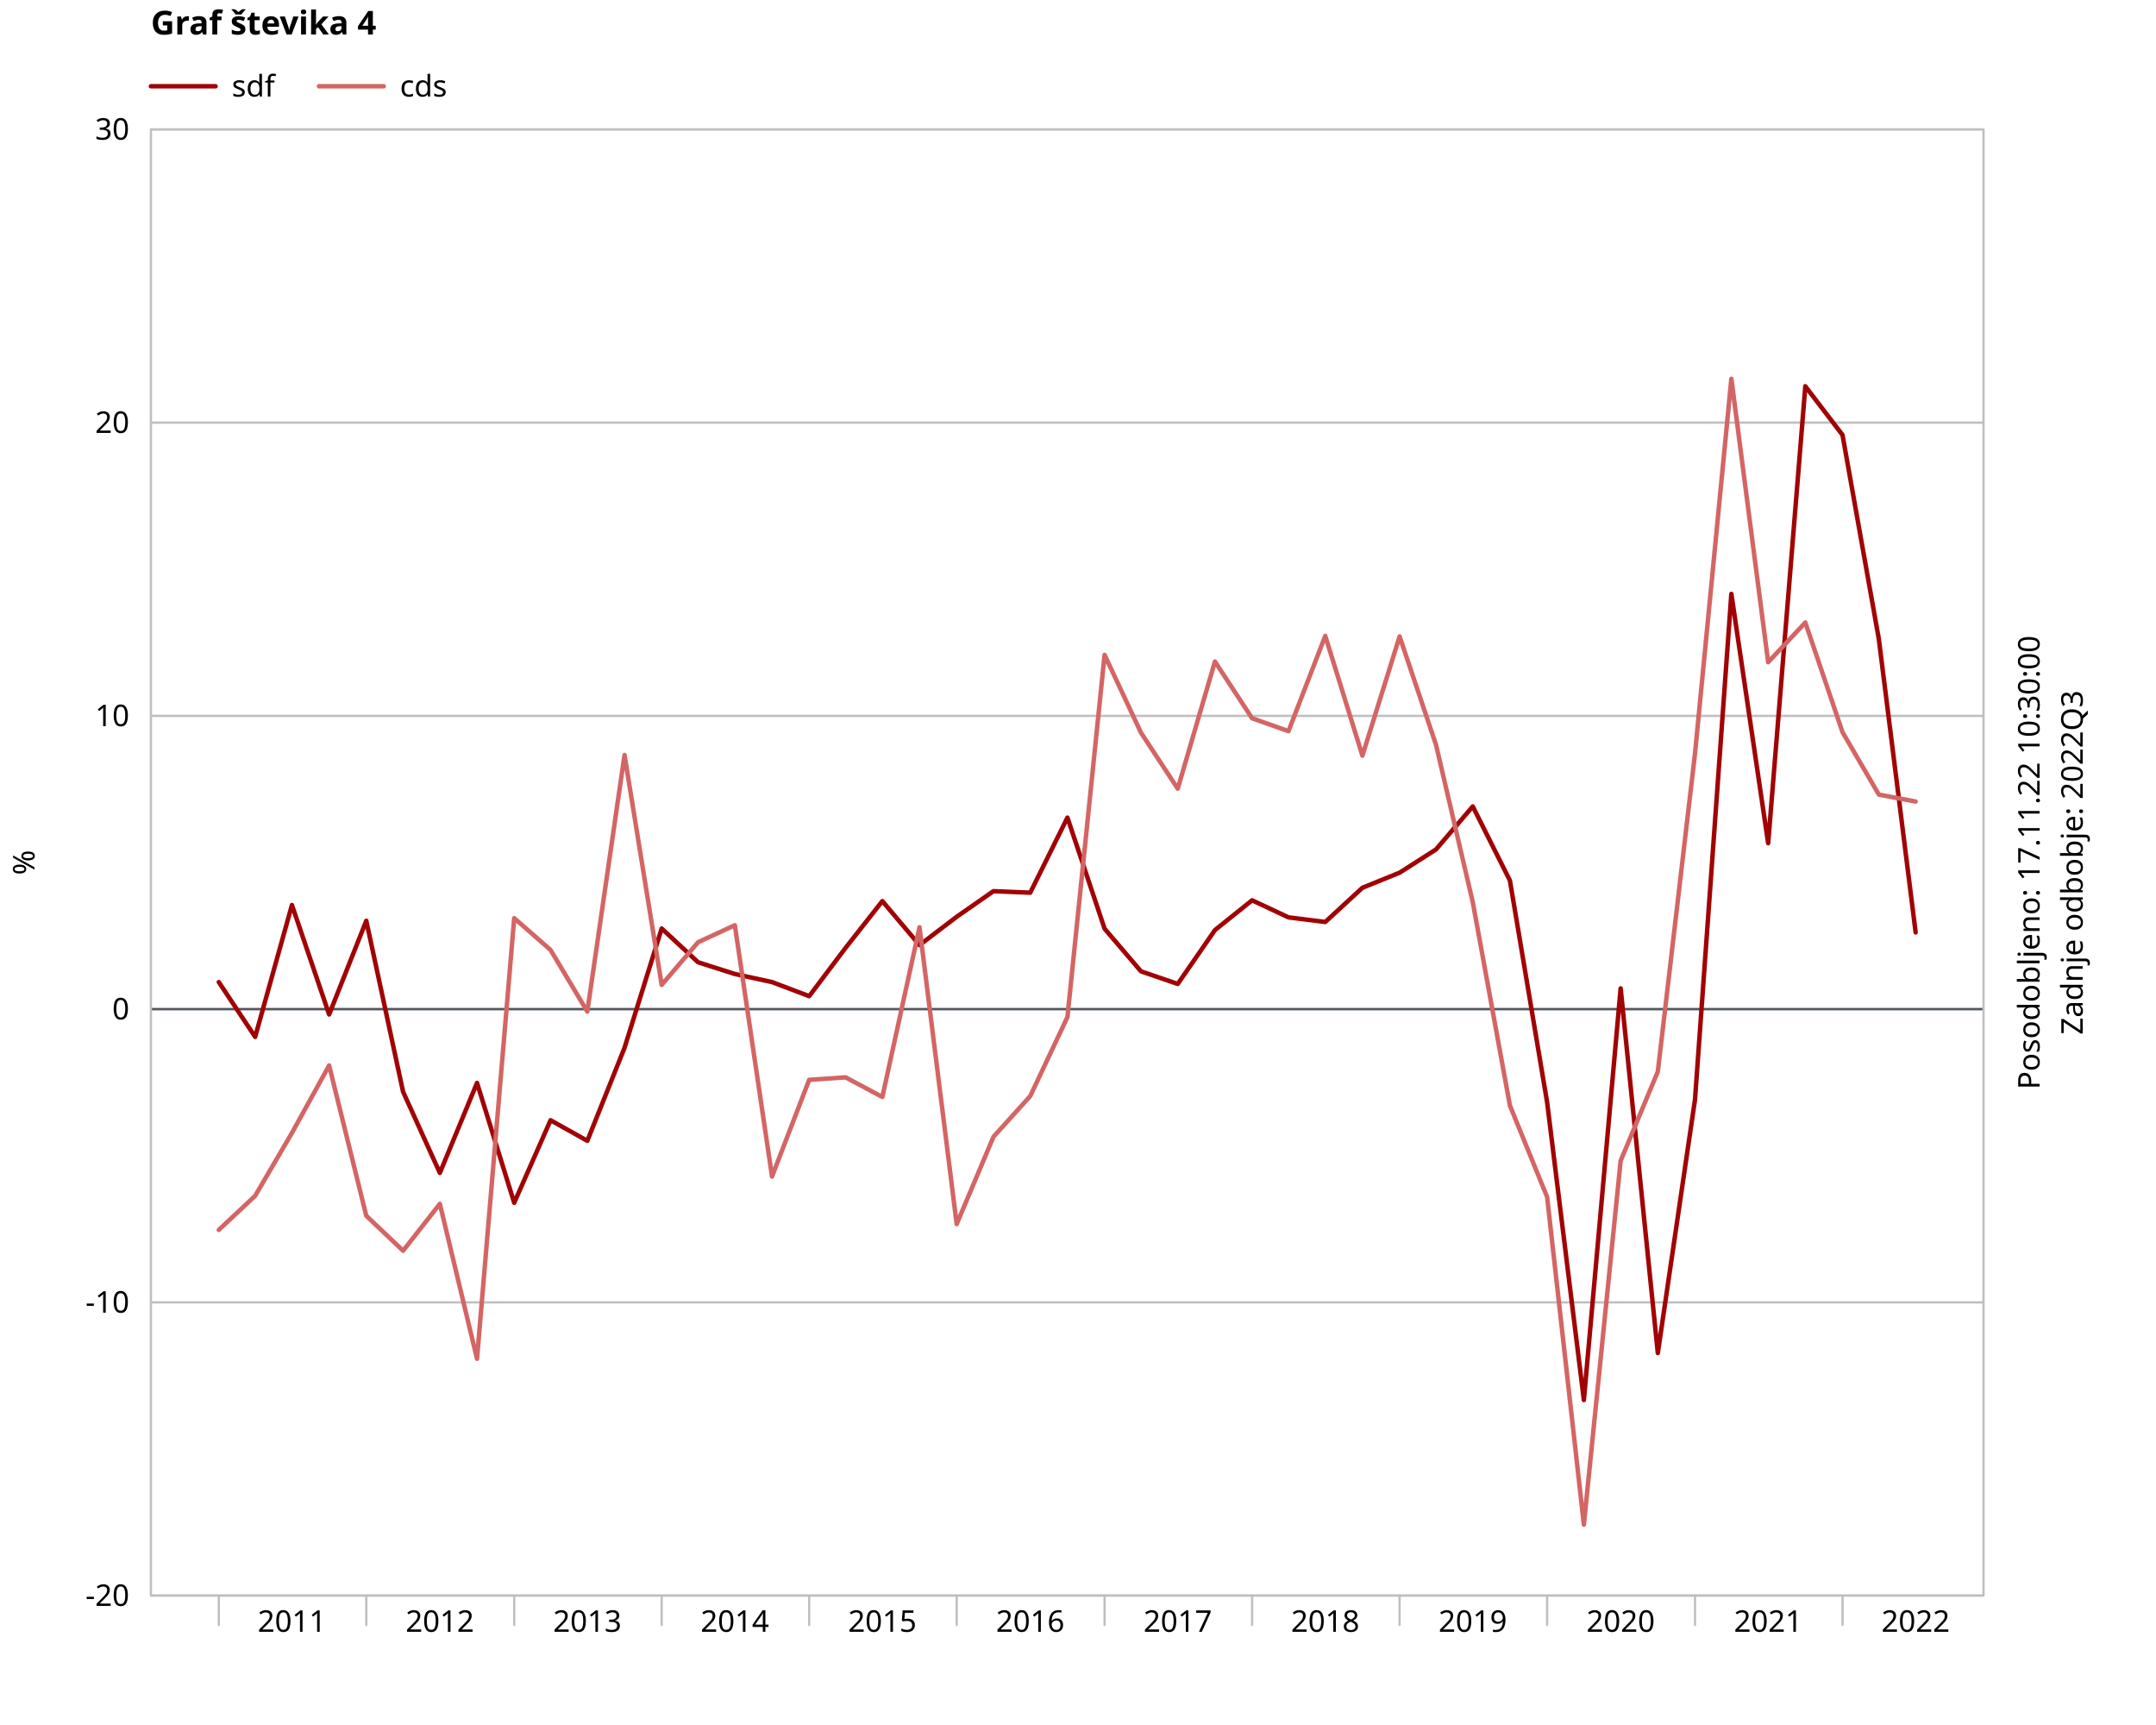
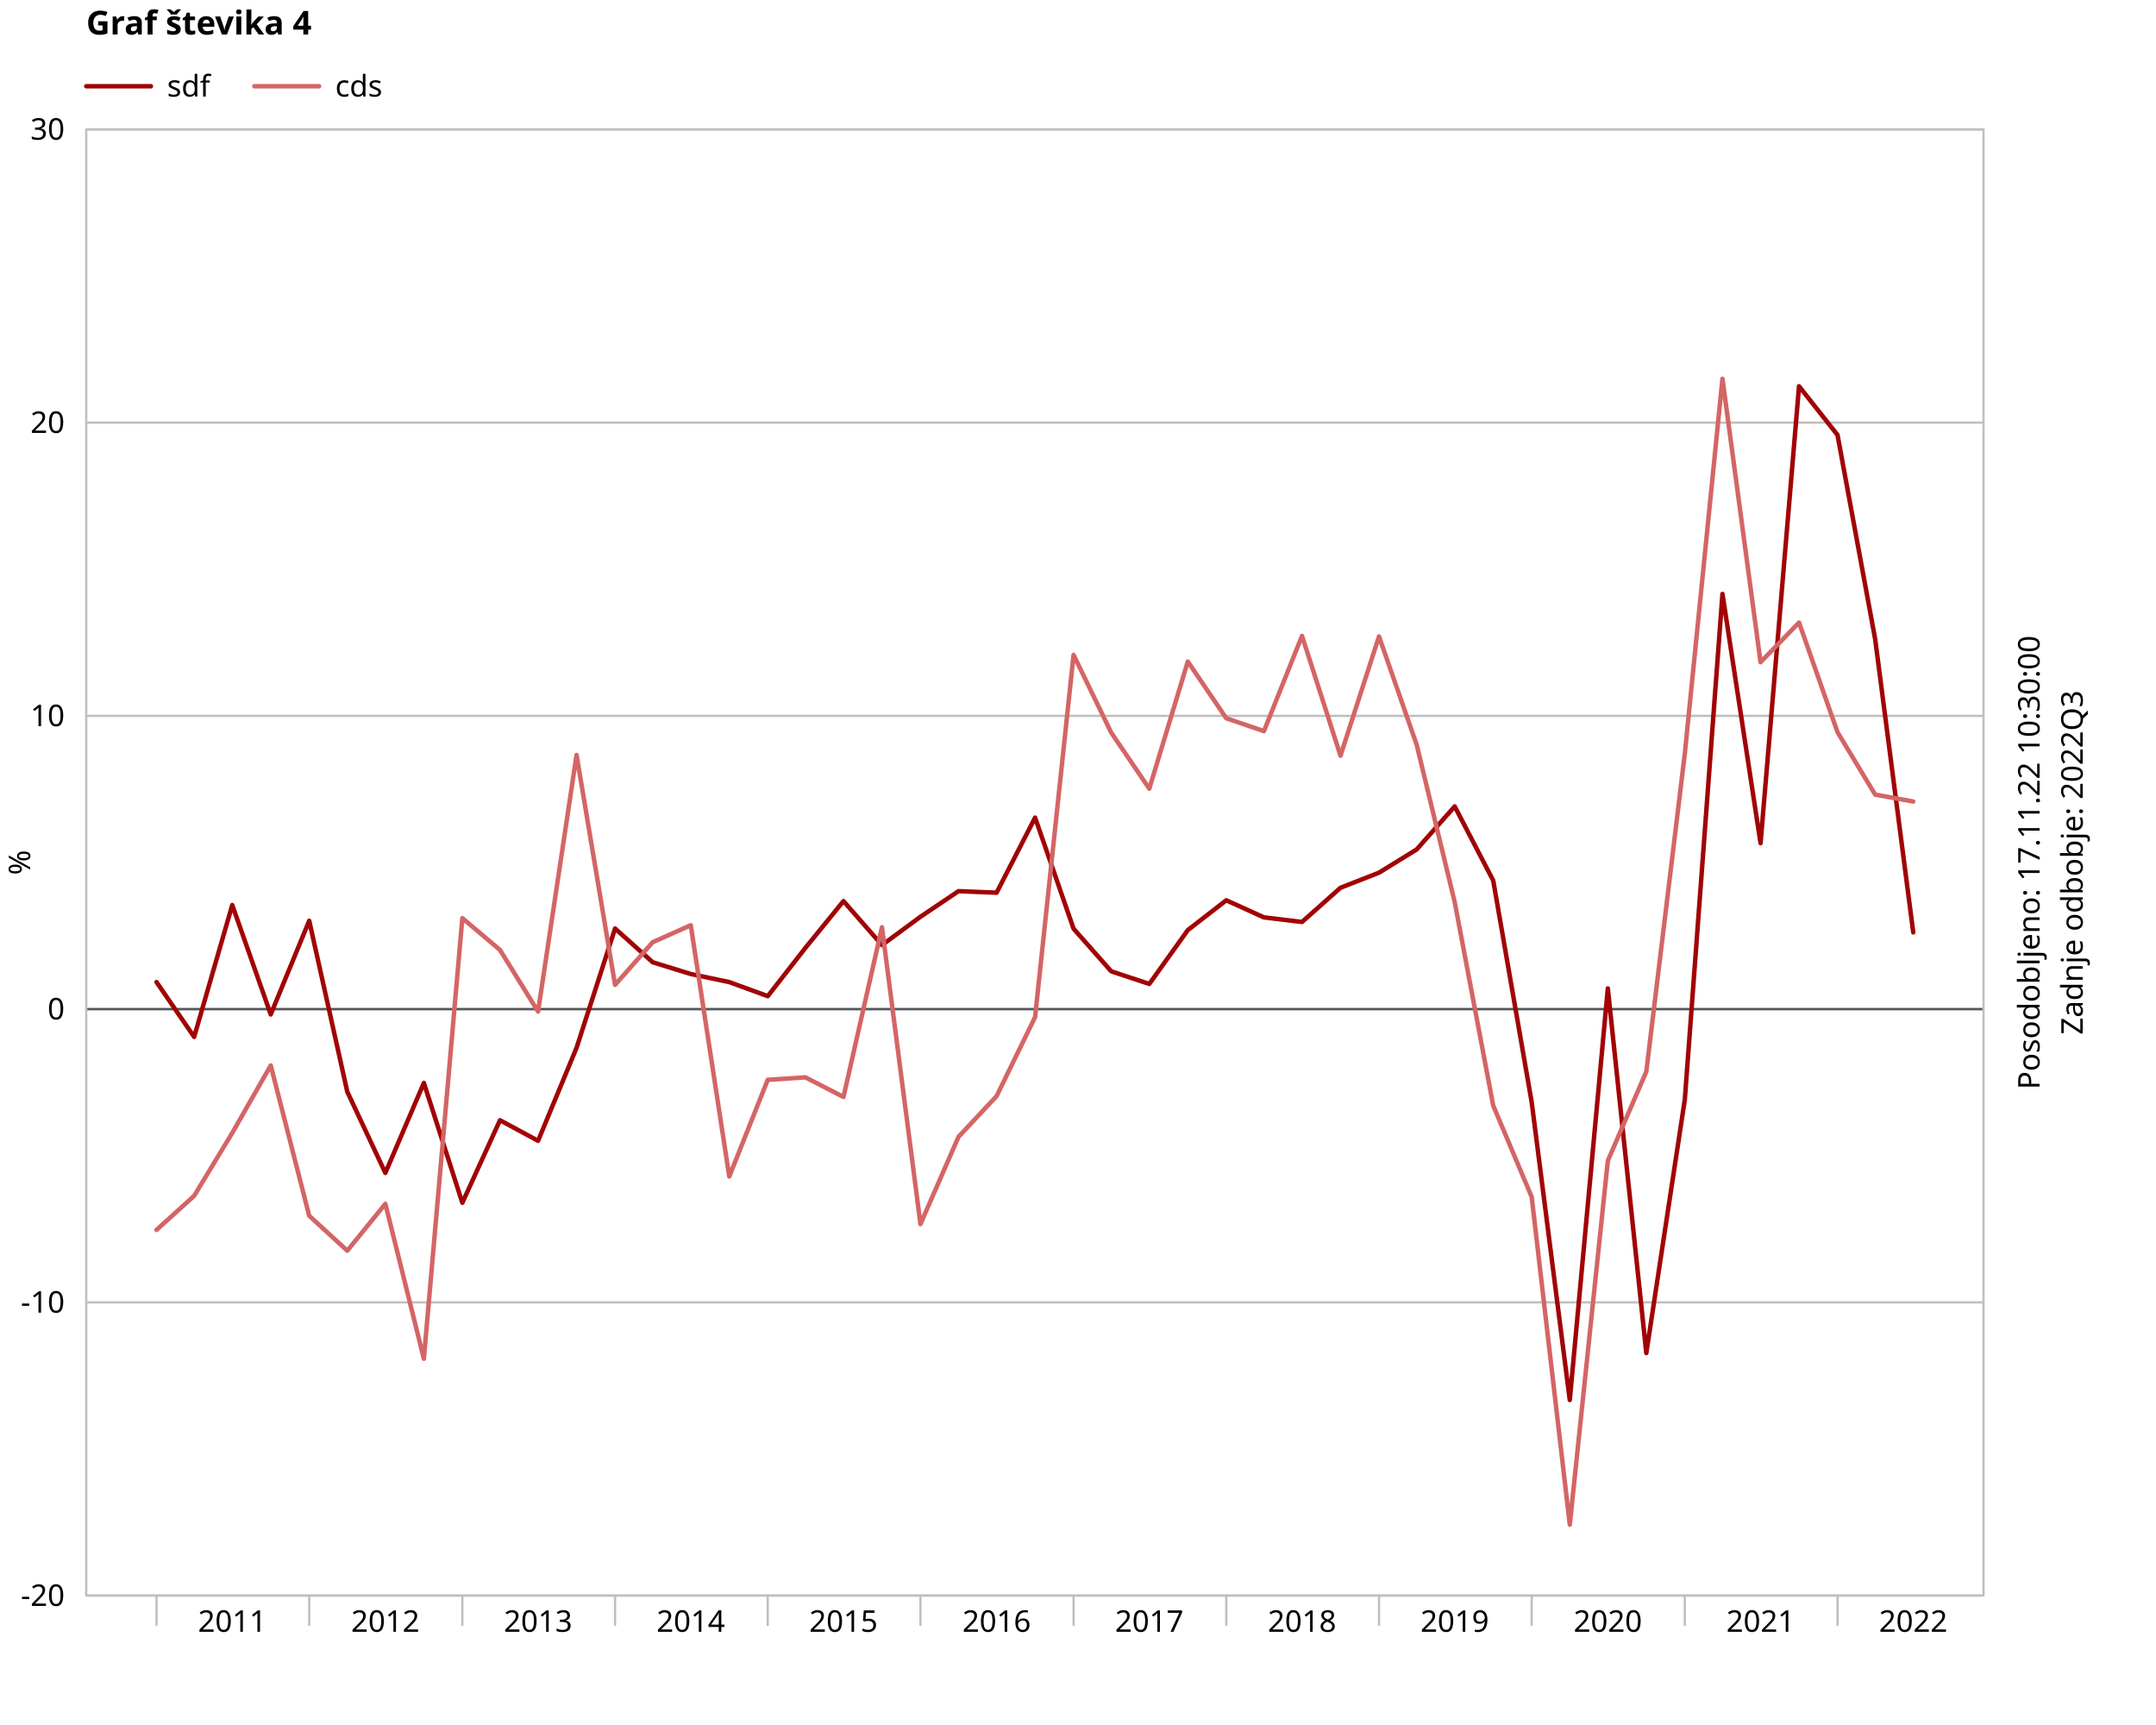
<svg xmlns="http://www.w3.org/2000/svg" class="svglite" data-engine-version="2.0" width="720.00pt" height="576.00pt" viewBox="0 0 720.00 576.00">
  <defs>
    <style type="text/css">
    .svglite line, .svglite polyline, .svglite polygon, .svglite path, .svglite rect, .svglite circle {
      fill: none;
      stroke: #000000;
      stroke-linecap: round;
      stroke-linejoin: round;
      stroke-miterlimit: 10.00;
    }
  </style>
  </defs>
  <rect width="100%" height="100%" style="stroke: none; fill: #FFFFFF;" />
  <defs>
    <clipPath id="cpMC4wMHw3MjAuMDB8MC4wMHw1NzYuMDA=">
      <rect x="0.00" y="0.00" width="720.00" height="576.00" />
    </clipPath>
  </defs>
  <g clip-path="url(#cpMC4wMHw3MjAuMDB8MC4wMHw1NzYuMDA=)">
</g>
  <defs>
-     <clipPath id="cpNTAuNDB8NjYyLjQwfDQzLjIwfDUzMi44MA==">
-       <rect x="50.40" y="43.20" width="612.00" height="489.60" />
+     <clipPath id="cpMjguODB8NjYyLjQwfDQzLjIwfDUzMi44MA==">
+       <rect x="28.80" y="43.20" width="633.60" height="489.60" />
    </clipPath>
  </defs>
-   <g clip-path="url(#cpNTAuNDB8NjYyLjQwfDQzLjIwfDUzMi44MA==)">
-     <line x1="50.40" y1="532.80" x2="662.40" y2="532.80" style="stroke-width: 0.75; stroke: #BFBFBF;" />
-     <line x1="50.40" y1="434.88" x2="662.40" y2="434.88" style="stroke-width: 0.75; stroke: #BFBFBF;" />
-     <line x1="50.40" y1="336.96" x2="662.40" y2="336.96" style="stroke-width: 0.75; stroke: #BFBFBF;" />
-     <line x1="50.40" y1="239.04" x2="662.40" y2="239.04" style="stroke-width: 0.75; stroke: #BFBFBF;" />
-     <line x1="50.40" y1="141.12" x2="662.40" y2="141.12" style="stroke-width: 0.75; stroke: #BFBFBF;" />
-     <line x1="50.40" y1="43.20" x2="662.40" y2="43.20" style="stroke-width: 0.75; stroke: #BFBFBF;" />
+   <g clip-path="url(#cpMjguODB8NjYyLjQwfDQzLjIwfDUzMi44MA==)">
+     <line x1="28.80" y1="532.80" x2="662.40" y2="532.80" style="stroke-width: 0.75; stroke: #BFBFBF;" />
+     <line x1="28.80" y1="434.88" x2="662.40" y2="434.88" style="stroke-width: 0.75; stroke: #BFBFBF;" />
+     <line x1="28.80" y1="336.96" x2="662.40" y2="336.96" style="stroke-width: 0.75; stroke: #BFBFBF;" />
+     <line x1="28.80" y1="239.04" x2="662.40" y2="239.04" style="stroke-width: 0.75; stroke: #BFBFBF;" />
+     <line x1="28.80" y1="141.12" x2="662.40" y2="141.12" style="stroke-width: 0.75; stroke: #BFBFBF;" />
+     <line x1="28.80" y1="43.20" x2="662.40" y2="43.20" style="stroke-width: 0.75; stroke: #BFBFBF;" />
  </g>
  <g clip-path="url(#cpMC4wMHw3MjAuMDB8MC4wMHw1NzYuMDA=)">
</g>
-   <g clip-path="url(#cpNTAuNDB8NjYyLjQwfDQzLjIwfDUzMi44MA==)">
-     <line x1="50.40" y1="-642.24" x2="662.40" y2="-642.24" style="stroke-width: 0.75; stroke: #50575E;" />
-     <line x1="50.40" y1="336.96" x2="662.40" y2="336.96" style="stroke-width: 0.75; stroke: #50575E;" />
-     <polyline points="73.07,327.93 85.21,346.24 97.49,302.20 109.91,338.74 122.32,307.46 134.61,364.56 146.89,391.66 159.30,361.60 171.72,401.62 183.86,374.06 196.14,380.93 208.56,349.88 220.97,310.04 233.12,321.31 245.40,325.23 257.82,327.93 270.23,332.63 282.38,316.51 294.66,300.89 307.07,315.58 319.49,306.12 331.77,297.57 344.05,298.08 356.47,273.01 368.88,310.11 381.03,324.34 393.31,328.55 405.73,310.57 418.14,300.62 430.29,306.32 442.57,307.86 454.98,296.44 467.40,291.40 479.54,283.65 491.83,269.27 504.24,294.02 516.66,368.03 528.94,467.48 541.22,330.04 553.63,451.80 566.05,367.14 578.19,198.32 590.48,281.54 602.89,128.98 615.31,145.24 627.45,213.45 639.73,311.33 " style="stroke-width: 1.50; stroke: #A10305;" />
-     <polyline points="73.07,410.68 85.21,399.30 97.49,378.30 109.91,355.77 122.32,405.97 134.61,417.63 146.89,401.98 159.30,453.71 171.72,306.58 183.86,317.20 196.14,337.77 208.56,252.11 220.97,328.86 233.12,314.61 245.40,308.95 257.82,392.85 270.23,360.57 282.38,359.74 294.66,366.29 307.07,309.63 319.49,408.73 331.77,379.60 344.05,366.00 356.47,339.62 368.88,218.68 381.03,244.65 393.31,263.35 405.73,220.91 418.14,239.84 430.29,244.14 442.57,212.33 454.98,252.33 467.40,212.52 479.54,248.64 491.83,301.22 504.24,369.17 516.66,399.68 528.94,509.09 541.22,387.59 553.63,357.83 566.05,251.63 578.19,126.48 590.48,221.11 602.89,207.88 615.31,244.48 627.45,265.33 639.73,267.64 " style="stroke-width: 1.50; stroke: #D46565;" />
+   <g clip-path="url(#cpMjguODB8NjYyLjQwfDQzLjIwfDUzMi44MA==)">
+     <line x1="28.80" y1="-642.24" x2="662.40" y2="-642.24" style="stroke-width: 0.75; stroke: #50575E;" />
+     <line x1="28.80" y1="336.96" x2="662.40" y2="336.96" style="stroke-width: 0.75; stroke: #50575E;" />
+     <polyline points="52.27,327.93 64.84,346.24 77.56,302.20 90.41,338.74 103.26,307.46 115.98,364.56 128.69,391.66 141.55,361.60 154.40,401.62 166.97,374.06 179.69,380.93 192.54,349.88 205.40,310.04 217.97,321.31 230.68,325.23 243.54,327.93 256.39,332.63 268.97,316.51 281.68,300.89 294.53,315.58 307.39,306.12 320.10,297.57 332.82,298.08 345.67,273.01 358.52,310.11 371.10,324.34 383.81,328.55 396.67,310.57 409.52,300.62 422.09,306.32 434.81,307.86 447.66,296.44 460.52,291.40 473.09,283.65 485.80,269.27 498.66,294.02 511.51,368.03 524.23,467.48 536.94,330.04 549.79,451.80 562.65,367.14 575.22,198.32 587.94,281.54 600.79,128.98 613.64,145.24 626.22,213.45 638.93,311.33 " style="stroke-width: 1.50; stroke: #A10305;" />
+     <polyline points="52.27,410.68 64.84,399.30 77.56,378.30 90.41,355.77 103.26,405.97 115.98,417.63 128.69,401.98 141.55,453.71 154.40,306.58 166.97,317.20 179.69,337.77 192.54,252.11 205.40,328.86 217.97,314.61 230.68,308.95 243.54,392.85 256.39,360.57 268.97,359.74 281.68,366.29 294.53,309.63 307.39,408.73 320.10,379.60 332.82,366.00 345.67,339.62 358.52,218.68 371.10,244.65 383.81,263.35 396.67,220.91 409.52,239.84 422.09,244.14 434.81,212.33 447.66,252.33 460.52,212.52 473.09,248.64 485.80,301.22 498.66,369.17 511.51,399.68 524.23,509.09 536.94,387.59 549.79,357.83 562.65,251.63 575.22,126.48 587.94,221.11 600.79,207.88 613.64,244.48 626.22,265.33 638.93,267.64 " style="stroke-width: 1.50; stroke: #D46565;" />
  </g>
  <g clip-path="url(#cpMC4wMHw3MjAuMDB8MC4wMHw1NzYuMDA=)">
-     <line x1="73.07" y1="532.80" x2="73.07" y2="542.59" style="stroke-width: 0.75; stroke: #BFBFBF;" />
-     <line x1="122.32" y1="532.80" x2="122.32" y2="542.59" style="stroke-width: 0.75; stroke: #BFBFBF;" />
-     <line x1="171.72" y1="532.80" x2="171.72" y2="542.59" style="stroke-width: 0.75; stroke: #BFBFBF;" />
-     <line x1="220.97" y1="532.80" x2="220.97" y2="542.59" style="stroke-width: 0.75; stroke: #BFBFBF;" />
-     <line x1="270.23" y1="532.80" x2="270.23" y2="542.59" style="stroke-width: 0.75; stroke: #BFBFBF;" />
-     <line x1="319.49" y1="532.80" x2="319.49" y2="542.59" style="stroke-width: 0.75; stroke: #BFBFBF;" />
-     <line x1="368.88" y1="532.80" x2="368.88" y2="542.59" style="stroke-width: 0.75; stroke: #BFBFBF;" />
-     <line x1="418.14" y1="532.80" x2="418.14" y2="542.59" style="stroke-width: 0.75; stroke: #BFBFBF;" />
-     <line x1="467.40" y1="532.80" x2="467.40" y2="542.59" style="stroke-width: 0.75; stroke: #BFBFBF;" />
-     <line x1="516.66" y1="532.80" x2="516.66" y2="542.59" style="stroke-width: 0.75; stroke: #BFBFBF;" />
-     <line x1="566.05" y1="532.80" x2="566.05" y2="542.59" style="stroke-width: 0.75; stroke: #BFBFBF;" />
-     <line x1="615.31" y1="532.80" x2="615.31" y2="542.59" style="stroke-width: 0.75; stroke: #BFBFBF;" />
-     <text x="97.49" y="544.88" text-anchor="middle" style="font-size: 10.00px; font-family: sans;" textLength="22.25px" lengthAdjust="spacingAndGlyphs">2011</text>
-     <text x="146.89" y="544.88" text-anchor="middle" style="font-size: 10.00px; font-family: sans;" textLength="22.25px" lengthAdjust="spacingAndGlyphs">2012</text>
-     <text x="196.14" y="544.88" text-anchor="middle" style="font-size: 10.00px; font-family: sans;" textLength="22.25px" lengthAdjust="spacingAndGlyphs">2013</text>
-     <text x="245.40" y="544.88" text-anchor="middle" style="font-size: 10.00px; font-family: sans;" textLength="22.25px" lengthAdjust="spacingAndGlyphs">2014</text>
-     <text x="294.66" y="544.88" text-anchor="middle" style="font-size: 10.00px; font-family: sans;" textLength="22.25px" lengthAdjust="spacingAndGlyphs">2015</text>
-     <text x="344.05" y="544.88" text-anchor="middle" style="font-size: 10.00px; font-family: sans;" textLength="22.25px" lengthAdjust="spacingAndGlyphs">2016</text>
-     <text x="393.31" y="544.88" text-anchor="middle" style="font-size: 10.00px; font-family: sans;" textLength="22.25px" lengthAdjust="spacingAndGlyphs">2017</text>
-     <text x="442.57" y="544.88" text-anchor="middle" style="font-size: 10.00px; font-family: sans;" textLength="22.25px" lengthAdjust="spacingAndGlyphs">2018</text>
-     <text x="491.83" y="544.88" text-anchor="middle" style="font-size: 10.00px; font-family: sans;" textLength="22.25px" lengthAdjust="spacingAndGlyphs">2019</text>
-     <text x="541.22" y="544.88" text-anchor="middle" style="font-size: 10.00px; font-family: sans;" textLength="22.25px" lengthAdjust="spacingAndGlyphs">2020</text>
-     <text x="590.48" y="544.88" text-anchor="middle" style="font-size: 10.00px; font-family: sans;" textLength="22.25px" lengthAdjust="spacingAndGlyphs">2021</text>
-     <text x="639.73" y="544.88" text-anchor="middle" style="font-size: 10.00px; font-family: sans;" textLength="22.25px" lengthAdjust="spacingAndGlyphs">2022</text>
-     <text x="43.20" y="536.24" text-anchor="end" style="font-size: 10.00px; font-family: sans;" textLength="14.45px" lengthAdjust="spacingAndGlyphs">-20</text>
-     <text x="43.20" y="438.32" text-anchor="end" style="font-size: 10.00px; font-family: sans;" textLength="14.45px" lengthAdjust="spacingAndGlyphs">-10</text>
-     <text x="43.20" y="340.40" text-anchor="end" style="font-size: 10.00px; font-family: sans;" textLength="5.56px" lengthAdjust="spacingAndGlyphs">0</text>
-     <text x="43.20" y="242.48" text-anchor="end" style="font-size: 10.00px; font-family: sans;" textLength="11.12px" lengthAdjust="spacingAndGlyphs">10</text>
-     <text x="43.20" y="144.56" text-anchor="end" style="font-size: 10.00px; font-family: sans;" textLength="11.12px" lengthAdjust="spacingAndGlyphs">20</text>
-     <text x="43.20" y="46.64" text-anchor="end" style="font-size: 10.00px; font-family: sans;" textLength="11.12px" lengthAdjust="spacingAndGlyphs">30</text>
-     <polygon points="50.40,532.80 662.40,532.80 662.40,43.20 50.40,43.20 " style="stroke-width: 0.75; stroke: #BFBFBF; fill: none;" />
-     <text transform="translate(11.52,288.00) rotate(-90)" text-anchor="middle" style="font-size: 10.00px; font-family: sans;" textLength="8.89px" lengthAdjust="spacingAndGlyphs">%</text>
+     <line x1="52.27" y1="532.80" x2="52.27" y2="542.59" style="stroke-width: 0.75; stroke: #BFBFBF;" />
+     <line x1="103.26" y1="532.80" x2="103.26" y2="542.59" style="stroke-width: 0.75; stroke: #BFBFBF;" />
+     <line x1="154.40" y1="532.80" x2="154.40" y2="542.59" style="stroke-width: 0.75; stroke: #BFBFBF;" />
+     <line x1="205.40" y1="532.80" x2="205.40" y2="542.59" style="stroke-width: 0.75; stroke: #BFBFBF;" />
+     <line x1="256.39" y1="532.80" x2="256.39" y2="542.59" style="stroke-width: 0.75; stroke: #BFBFBF;" />
+     <line x1="307.39" y1="532.80" x2="307.39" y2="542.59" style="stroke-width: 0.75; stroke: #BFBFBF;" />
+     <line x1="358.52" y1="532.80" x2="358.52" y2="542.59" style="stroke-width: 0.75; stroke: #BFBFBF;" />
+     <line x1="409.52" y1="532.80" x2="409.52" y2="542.59" style="stroke-width: 0.75; stroke: #BFBFBF;" />
+     <line x1="460.52" y1="532.80" x2="460.52" y2="542.59" style="stroke-width: 0.75; stroke: #BFBFBF;" />
+     <line x1="511.51" y1="532.80" x2="511.51" y2="542.59" style="stroke-width: 0.75; stroke: #BFBFBF;" />
+     <line x1="562.65" y1="532.80" x2="562.65" y2="542.59" style="stroke-width: 0.75; stroke: #BFBFBF;" />
+     <line x1="613.64" y1="532.80" x2="613.64" y2="542.59" style="stroke-width: 0.75; stroke: #BFBFBF;" />
+     <text x="77.56" y="544.88" text-anchor="middle" style="font-size: 10.00px; font-family: sans;" textLength="22.25px" lengthAdjust="spacingAndGlyphs">2011</text>
+     <text x="128.69" y="544.88" text-anchor="middle" style="font-size: 10.00px; font-family: sans;" textLength="22.25px" lengthAdjust="spacingAndGlyphs">2012</text>
+     <text x="179.69" y="544.88" text-anchor="middle" style="font-size: 10.00px; font-family: sans;" textLength="22.25px" lengthAdjust="spacingAndGlyphs">2013</text>
+     <text x="230.68" y="544.88" text-anchor="middle" style="font-size: 10.00px; font-family: sans;" textLength="22.25px" lengthAdjust="spacingAndGlyphs">2014</text>
+     <text x="281.68" y="544.88" text-anchor="middle" style="font-size: 10.00px; font-family: sans;" textLength="22.25px" lengthAdjust="spacingAndGlyphs">2015</text>
+     <text x="332.82" y="544.88" text-anchor="middle" style="font-size: 10.00px; font-family: sans;" textLength="22.25px" lengthAdjust="spacingAndGlyphs">2016</text>
+     <text x="383.81" y="544.88" text-anchor="middle" style="font-size: 10.00px; font-family: sans;" textLength="22.25px" lengthAdjust="spacingAndGlyphs">2017</text>
+     <text x="434.81" y="544.88" text-anchor="middle" style="font-size: 10.00px; font-family: sans;" textLength="22.25px" lengthAdjust="spacingAndGlyphs">2018</text>
+     <text x="485.80" y="544.88" text-anchor="middle" style="font-size: 10.00px; font-family: sans;" textLength="22.25px" lengthAdjust="spacingAndGlyphs">2019</text>
+     <text x="536.94" y="544.88" text-anchor="middle" style="font-size: 10.00px; font-family: sans;" textLength="22.25px" lengthAdjust="spacingAndGlyphs">2020</text>
+     <text x="587.94" y="544.88" text-anchor="middle" style="font-size: 10.00px; font-family: sans;" textLength="22.25px" lengthAdjust="spacingAndGlyphs">2021</text>
+     <text x="638.93" y="544.88" text-anchor="middle" style="font-size: 10.00px; font-family: sans;" textLength="22.25px" lengthAdjust="spacingAndGlyphs">2022</text>
+     <text x="21.60" y="536.24" text-anchor="end" style="font-size: 10.00px; font-family: sans;" textLength="14.45px" lengthAdjust="spacingAndGlyphs">-20</text>
+     <text x="21.60" y="438.32" text-anchor="end" style="font-size: 10.00px; font-family: sans;" textLength="14.45px" lengthAdjust="spacingAndGlyphs">-10</text>
+     <text x="21.60" y="340.40" text-anchor="end" style="font-size: 10.00px; font-family: sans;" textLength="5.56px" lengthAdjust="spacingAndGlyphs">0</text>
+     <text x="21.60" y="242.48" text-anchor="end" style="font-size: 10.00px; font-family: sans;" textLength="11.12px" lengthAdjust="spacingAndGlyphs">10</text>
+     <text x="21.60" y="144.56" text-anchor="end" style="font-size: 10.00px; font-family: sans;" textLength="11.12px" lengthAdjust="spacingAndGlyphs">20</text>
+     <text x="21.60" y="46.64" text-anchor="end" style="font-size: 10.00px; font-family: sans;" textLength="11.12px" lengthAdjust="spacingAndGlyphs">30</text>
+     <polygon points="28.80,532.80 662.40,532.80 662.40,43.20 28.80,43.20 " style="stroke-width: 0.75; stroke: #BFBFBF; fill: none;" />
+     <text transform="translate(10.08,288.00) rotate(-90)" text-anchor="middle" style="font-size: 10.00px; font-family: sans;" textLength="8.89px" lengthAdjust="spacingAndGlyphs">%</text>
    <text transform="translate(681.12,288.00) rotate(-90)" text-anchor="middle" style="font-size: 10.00px; font-family: sans;" textLength="146.80px" lengthAdjust="spacingAndGlyphs">Posodobljeno: 17.11.22 10:30:00</text>
    <text transform="translate(695.52,288.00) rotate(-90)" text-anchor="middle" style="font-size: 10.00px; font-family: sans;" textLength="110.09px" lengthAdjust="spacingAndGlyphs">Zadnje odbobje: 2022Q3</text>
-     <line x1="50.40" y1="28.80" x2="72.00" y2="28.80" style="stroke-width: 1.50; stroke: #A10305;" />
-     <line x1="106.55" y1="28.80" x2="128.15" y2="28.80" style="stroke-width: 1.50; stroke: #D46565;" />
-     <text x="77.40" y="32.24" style="font-size: 10.00px; font-family: sans;" textLength="16.12px" lengthAdjust="spacingAndGlyphs">sdf </text>
-     <text x="133.55" y="32.24" style="font-size: 10.00px; font-family: sans;" textLength="18.35px" lengthAdjust="spacingAndGlyphs">cds </text>
-     <text x="50.40" y="11.52" style="font-size: 11.00px; font-weight: bold; font-family: sans;" textLength="67.87px" lengthAdjust="spacingAndGlyphs">Graf števika 4</text>
+     <line x1="28.80" y1="28.80" x2="50.40" y2="28.80" style="stroke-width: 1.50; stroke: #A10305;" />
+     <line x1="84.95" y1="28.80" x2="106.55" y2="28.80" style="stroke-width: 1.50; stroke: #D46565;" />
+     <text x="55.80" y="32.24" style="font-size: 10.00px; font-family: sans;" textLength="16.12px" lengthAdjust="spacingAndGlyphs">sdf </text>
+     <text x="111.95" y="32.24" style="font-size: 10.00px; font-family: sans;" textLength="18.35px" lengthAdjust="spacingAndGlyphs">cds </text>
+     <text x="28.80" y="11.52" style="font-size: 11.00px; font-weight: bold; font-family: sans;" textLength="67.87px" lengthAdjust="spacingAndGlyphs">Graf števika 4</text>
  </g>
</svg>
